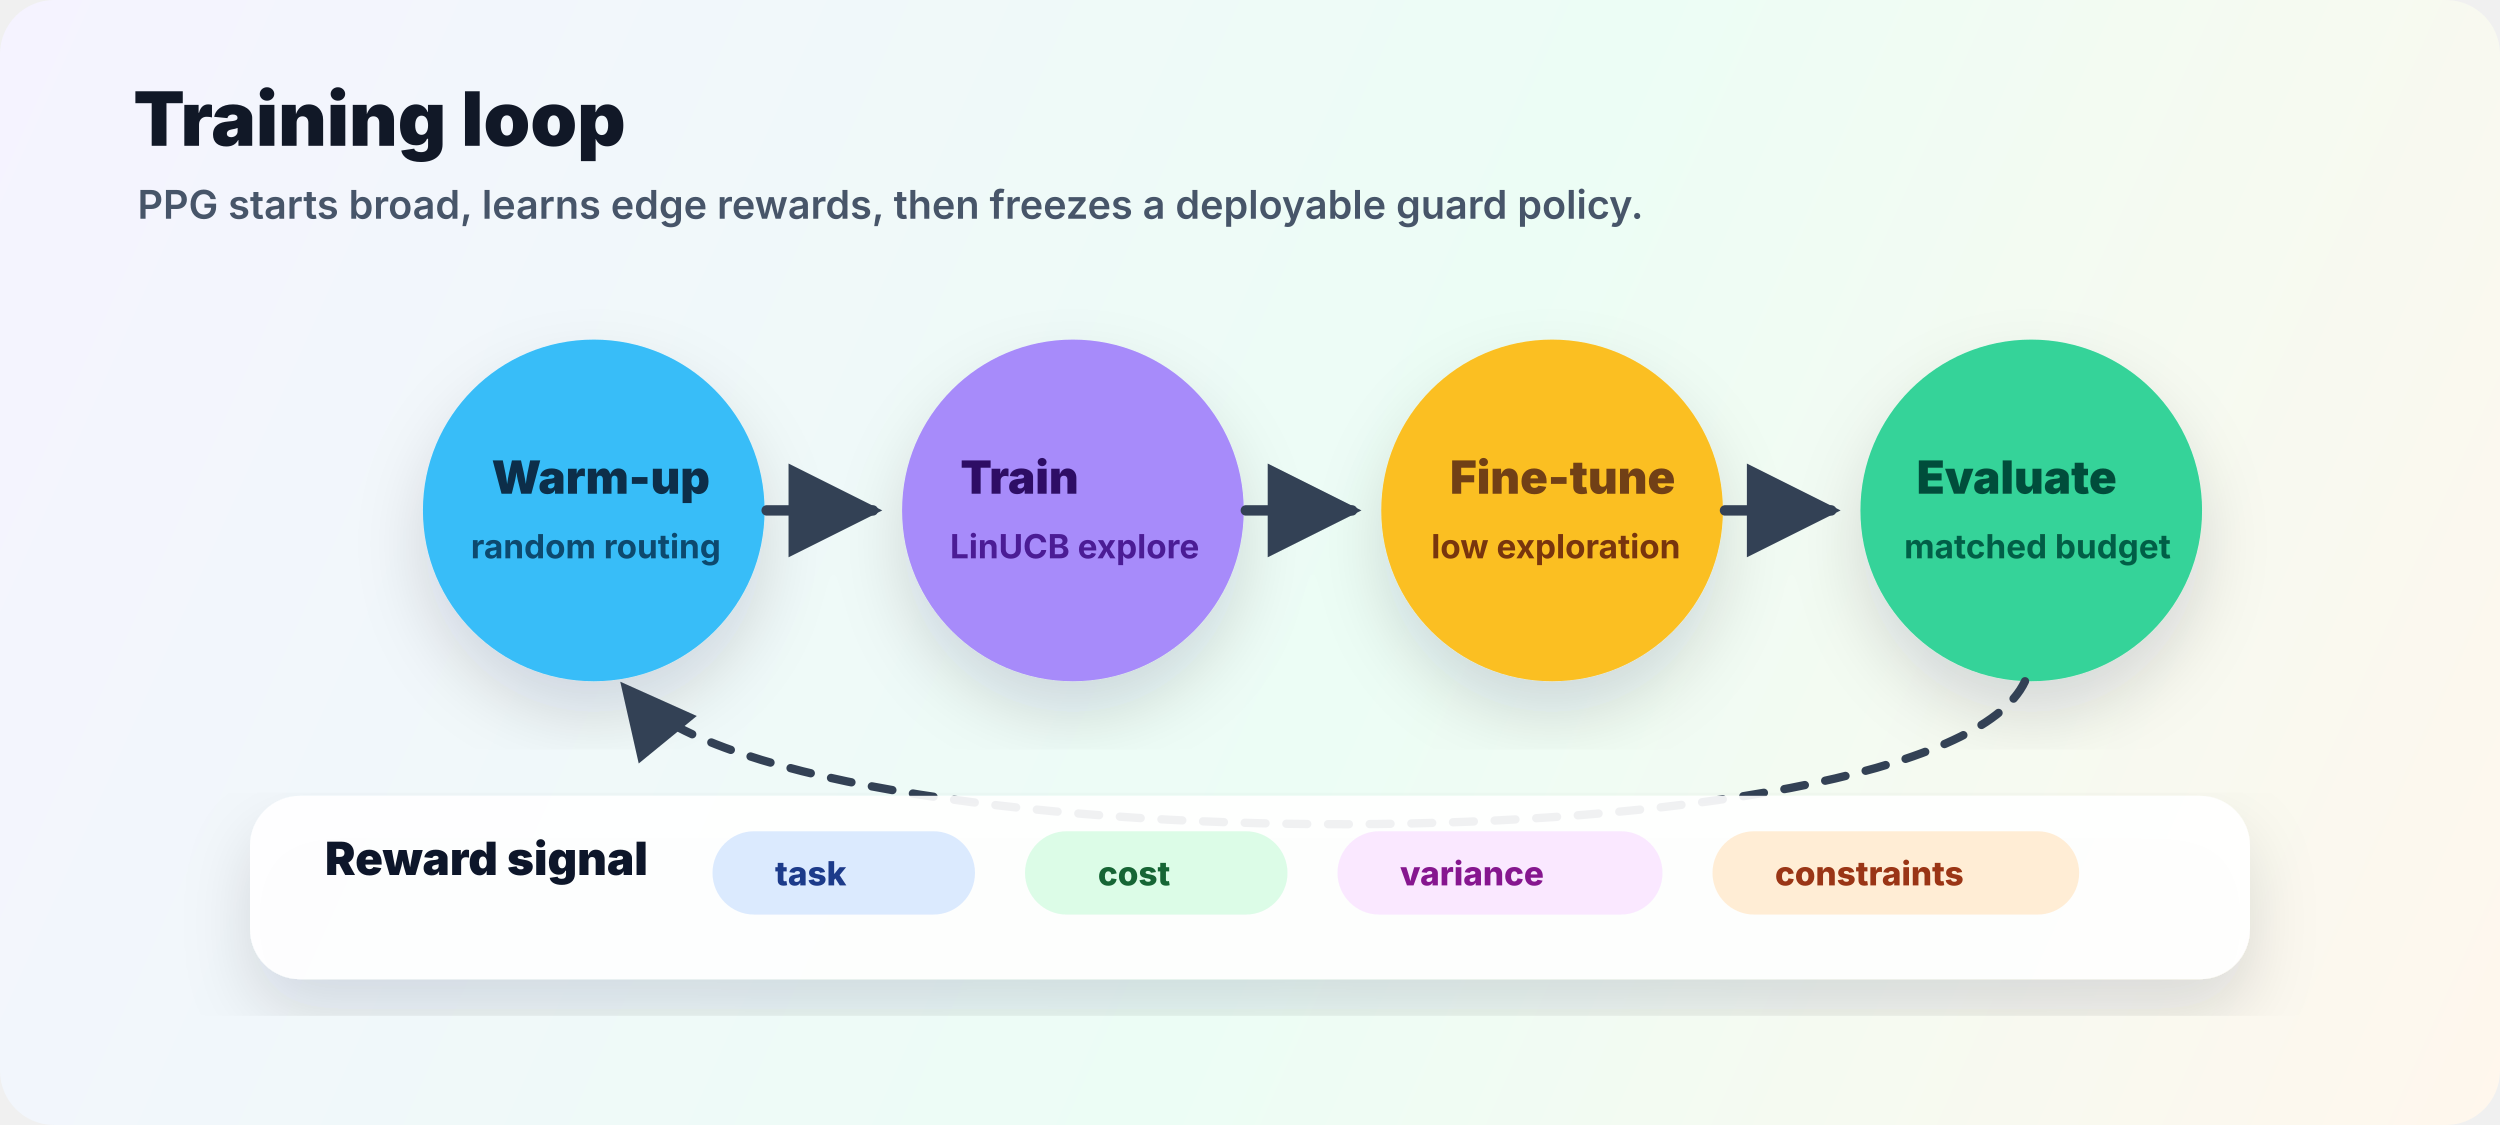
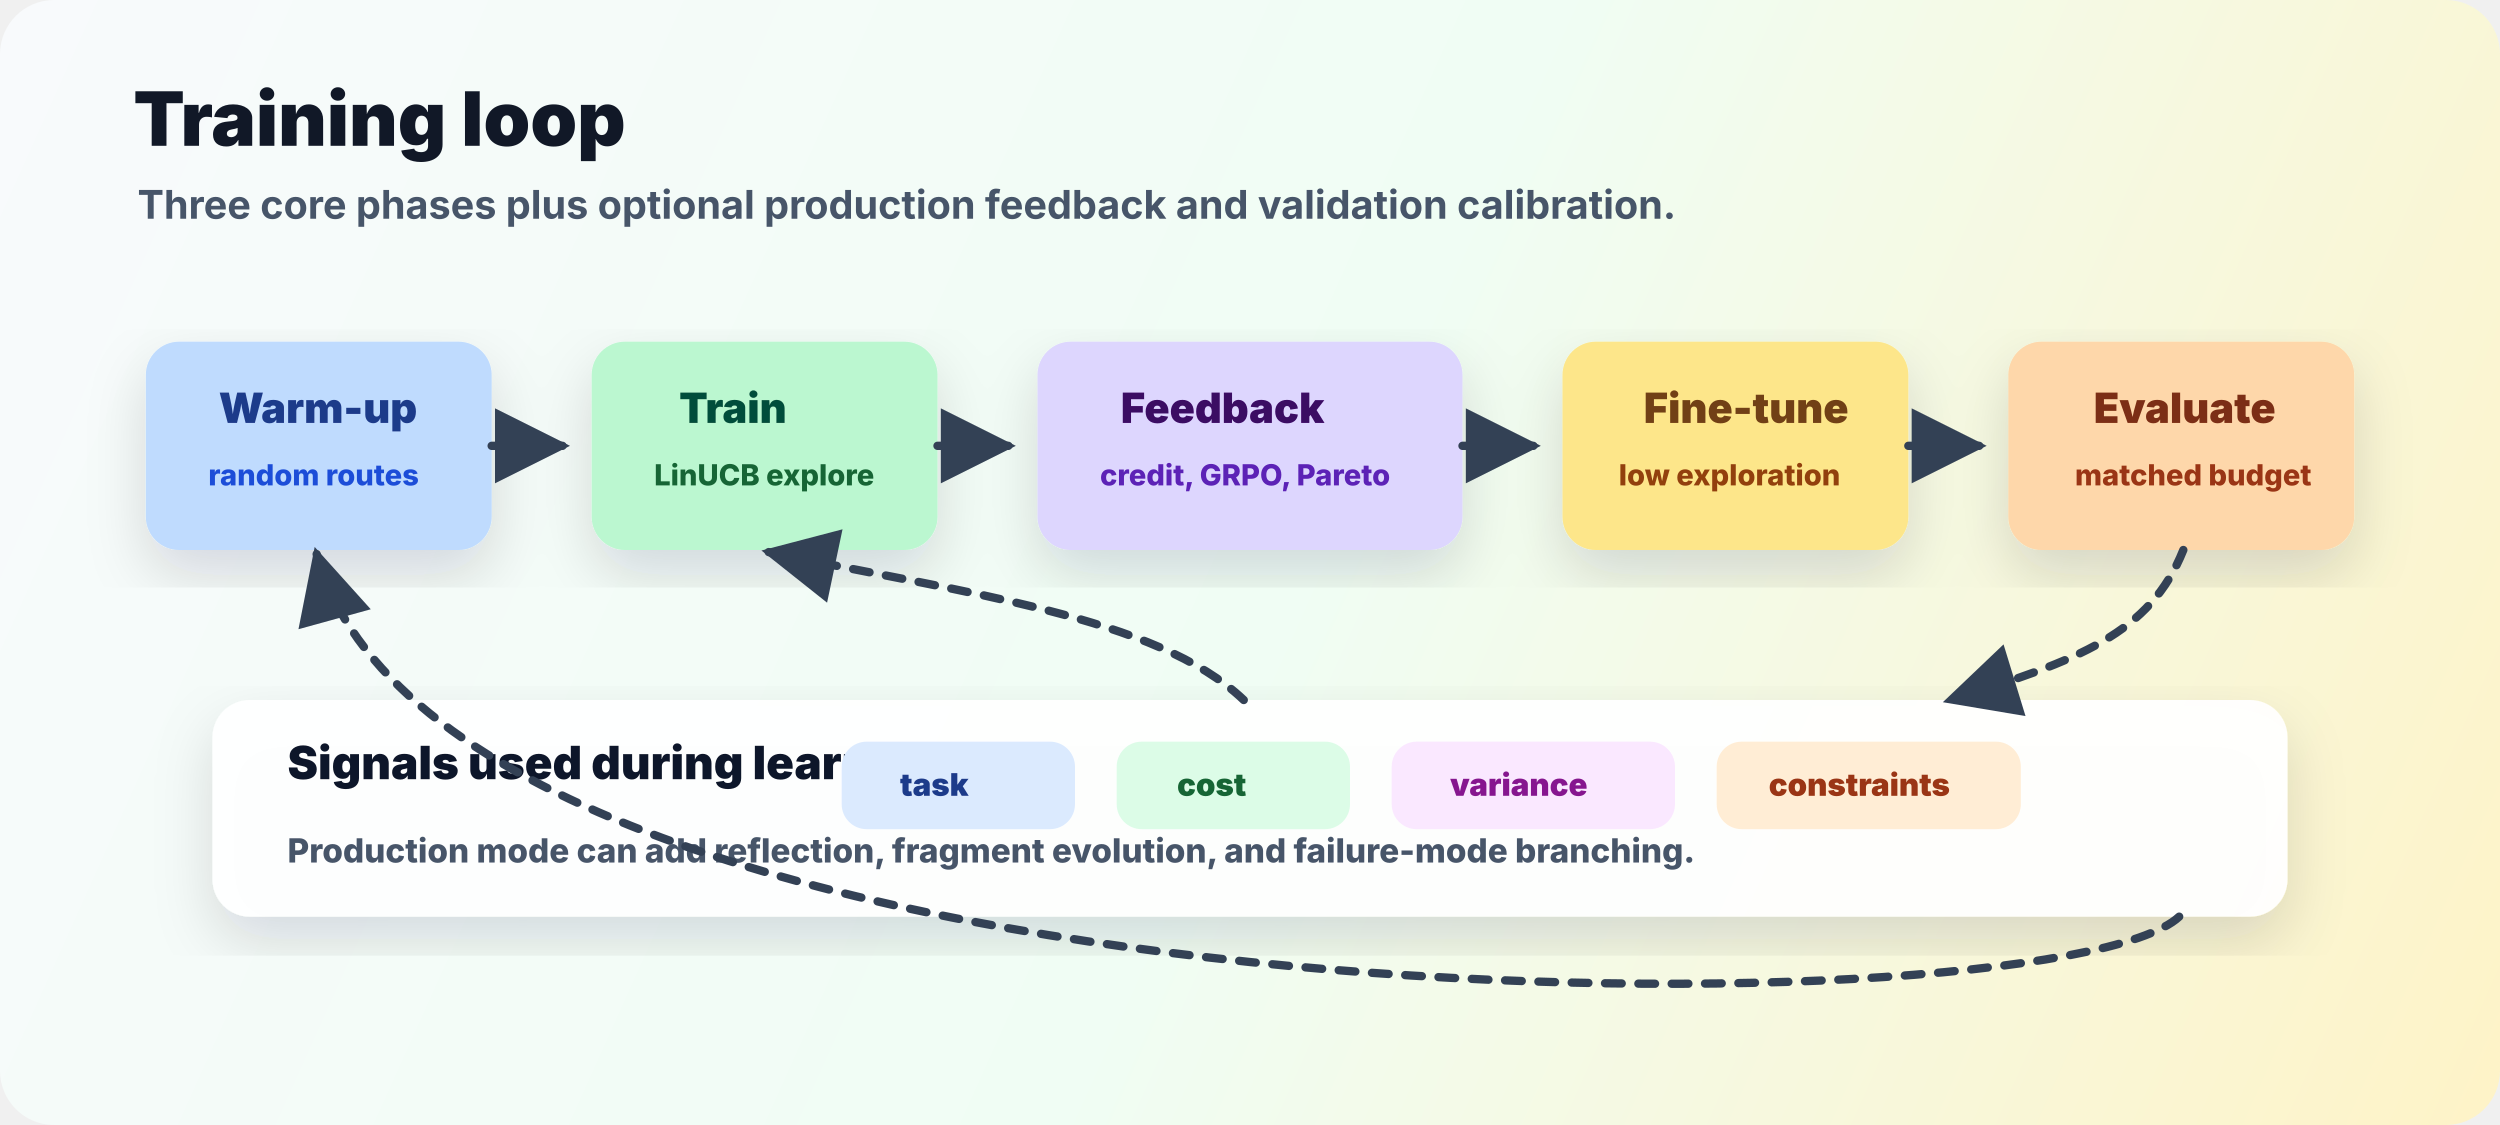
<svg xmlns="http://www.w3.org/2000/svg" width="1200" height="540" viewBox="0 0 1200 540" fill="none" role="img" aria-labelledby="title desc">
  <defs>
    <linearGradient id="bg" x1="0" y1="0" x2="1200" y2="540" gradientUnits="userSpaceOnUse">
-       <stop offset="0" stop-color="#F5F3FF" />
-       <stop offset="0.55" stop-color="#ECFDF5" />
-       <stop offset="1" stop-color="#FFF7ED" />
+       <stop offset="0" stop-color="#F8FAFC" />
+       <stop offset="0.52" stop-color="#F0FDF4" />
+       <stop offset="1" stop-color="#FEF3C7" />
    </linearGradient>
-     <filter id="shadow" x="-20%" y="-20%" width="140%" height="140%">
-       <feDropShadow dx="0" dy="16" stdDeviation="16" flood-color="#0F172A" flood-opacity="0.14" />
+     <filter id="shadow" x="-18%" y="-18%" width="136%" height="136%">
+       <feDropShadow dx="0" dy="12" stdDeviation="14" flood-color="#0F172A" flood-opacity="0.14" />
    </filter>
    <marker id="arrow" viewBox="0 0 10 10" refX="9" refY="5" markerWidth="9" markerHeight="9" orient="auto-start-reverse">
-       <path d="M 0 0 L 10 5 L 0 10 z" fill="#334155" />
+       <path d="M0 0 L10 5 L0 10 Z" fill="#334155" />
    </marker>
  </defs>
  <rect width="1200" height="540" rx="26" fill="url(#bg)" />
  <text x="64" y="70" fill="#111827" font-family="Inter, Arial, sans-serif" font-size="36" font-weight="900">Training loop</text>
-   <text x="66" y="105" fill="#475569" font-family="Inter, Arial, sans-serif" font-size="19" font-weight="600">PPG starts broad, learns edge rewards, then freezes a deployable guard policy.</text>
+   <text x="66" y="105" fill="#475569" font-family="Inter, Arial, sans-serif" font-size="19" font-weight="700">Three core phases plus optional production feedback and validation calibration.</text>
  <g filter="url(#shadow)">
-     <circle cx="285" cy="245" r="82" fill="#38BDF8" />
-     <text x="236" y="237" fill="#082F49" font-family="Inter, Arial, sans-serif" font-size="22" font-weight="900">Warm-up</text>
-     <text x="226" y="268" fill="#0C4A6E" font-family="Inter, Arial, sans-serif" font-size="16" font-weight="700">random routing</text>
-     <circle cx="515" cy="245" r="82" fill="#A78BFA" />
-     <text x="461" y="237" fill="#2E1065" font-family="Inter, Arial, sans-serif" font-size="22" font-weight="900">Train</text>
-     <text x="456" y="268" fill="#4C1D95" font-family="Inter, Arial, sans-serif" font-size="16" font-weight="700">LinUCB explore</text>
-     <circle cx="745" cy="245" r="82" fill="#FBBF24" />
-     <text x="696" y="237" fill="#713F12" font-family="Inter, Arial, sans-serif" font-size="22" font-weight="900">Fine-tune</text>
-     <text x="687" y="268" fill="#78350F" font-family="Inter, Arial, sans-serif" font-size="16" font-weight="700">low exploration</text>
-     <circle cx="975" cy="245" r="82" fill="#34D399" />
-     <text x="920" y="237" fill="#064E3B" font-family="Inter, Arial, sans-serif" font-size="22" font-weight="900">Evaluate</text>
-     <text x="914" y="268" fill="#065F46" font-family="Inter, Arial, sans-serif" font-size="16" font-weight="700">matched budget</text>
+     <rect x="70" y="164" width="166" height="100" rx="16" fill="#BFDBFE" />
+     <text x="105" y="203" fill="#1E3A8A" font-family="Inter, Arial, sans-serif" font-size="20" font-weight="900">Warm-up</text>
+     <text x="100" y="233" fill="#1D4ED8" font-family="Inter, Arial, sans-serif" font-size="14" font-weight="800">random routes</text>
+     <rect x="284" y="164" width="166" height="100" rx="16" fill="#BBF7D0" />
+     <text x="326" y="203" fill="#064E3B" font-family="Inter, Arial, sans-serif" font-size="20" font-weight="900">Train</text>
+     <text x="314" y="233" fill="#166534" font-family="Inter, Arial, sans-serif" font-size="14" font-weight="800">LinUCB explore</text>
+     <rect x="498" y="164" width="204" height="100" rx="16" fill="#DDD6FE" />
+     <text x="538" y="203" fill="#3B0764" font-family="Inter, Arial, sans-serif" font-size="20" font-weight="900">Feedback</text>
+     <text x="528" y="233" fill="#5B21B6" font-family="Inter, Arial, sans-serif" font-size="14" font-weight="800">credit, GRPO, Pareto</text>
+     <rect x="750" y="164" width="166" height="100" rx="16" fill="#FDE68A" />
+     <text x="789" y="203" fill="#713F12" font-family="Inter, Arial, sans-serif" font-size="20" font-weight="900">Fine-tune</text>
+     <text x="777" y="233" fill="#92400E" font-family="Inter, Arial, sans-serif" font-size="14" font-weight="800">low exploration</text>
+     <rect x="964" y="164" width="166" height="100" rx="16" fill="#FED7AA" />
+     <text x="1005" y="203" fill="#7C2D12" font-family="Inter, Arial, sans-serif" font-size="20" font-weight="900">Evaluate</text>
+     <text x="996" y="233" fill="#9A3412" font-family="Inter, Arial, sans-serif" font-size="14" font-weight="800">matched budget</text>
  </g>
-   <path d="M368 245 H419" stroke="#334155" stroke-width="5" stroke-linecap="round" marker-end="url(#arrow)" />
-   <path d="M598 245 H649" stroke="#334155" stroke-width="5" stroke-linecap="round" marker-end="url(#arrow)" />
-   <path d="M828 245 H879" stroke="#334155" stroke-width="5" stroke-linecap="round" marker-end="url(#arrow)" />
-   <path d="M972 327 C930 418 372 418 300 330" stroke="#334155" stroke-width="4" stroke-linecap="round" stroke-dasharray="10 10" marker-end="url(#arrow)" />
+   <path d="M236 214 H270" stroke="#334155" stroke-width="4" stroke-linecap="round" marker-end="url(#arrow)" />
+   <path d="M450 214 H484" stroke="#334155" stroke-width="4" stroke-linecap="round" marker-end="url(#arrow)" />
+   <path d="M702 214 H736" stroke="#334155" stroke-width="4" stroke-linecap="round" marker-end="url(#arrow)" />
+   <path d="M916 214 H950" stroke="#334155" stroke-width="4" stroke-linecap="round" marker-end="url(#arrow)" />
  <g filter="url(#shadow)">
-     <rect x="120" y="382" width="960" height="88" rx="24" fill="#FFFFFF" fill-opacity="0.92" />
-     <text x="156" y="420" fill="#0F172A" font-family="Inter, Arial, sans-serif" font-size="22" font-weight="900">Reward signal</text>
-     <rect x="342" y="399" width="126" height="40" rx="20" fill="#DBEAFE" />
-     <text x="372" y="425" fill="#1E3A8A" font-family="Inter, Arial, sans-serif" font-size="16" font-weight="800">task</text>
-     <rect x="492" y="399" width="126" height="40" rx="20" fill="#DCFCE7" />
-     <text x="527" y="425" fill="#166534" font-family="Inter, Arial, sans-serif" font-size="16" font-weight="800">cost</text>
-     <rect x="642" y="399" width="156" height="40" rx="20" fill="#FAE8FF" />
-     <text x="672" y="425" fill="#86198F" font-family="Inter, Arial, sans-serif" font-size="16" font-weight="800">variance</text>
-     <rect x="822" y="399" width="176" height="40" rx="20" fill="#FFEDD5" />
-     <text x="852" y="425" fill="#9A3412" font-family="Inter, Arial, sans-serif" font-size="16" font-weight="800">constraints</text>
+     <rect x="102" y="336" width="996" height="104" rx="18" fill="#FFFFFF" fill-opacity="0.94" />
+     <text x="138" y="374" fill="#0F172A" font-family="Inter, Arial, sans-serif" font-size="22" font-weight="900">Signals used during learning</text>
+     <rect x="404" y="356" width="112" height="42" rx="12" fill="#DBEAFE" />
+     <text x="432" y="382" fill="#1E3A8A" font-family="Inter, Arial, sans-serif" font-size="15" font-weight="900">task</text>
+     <rect x="536" y="356" width="112" height="42" rx="12" fill="#DCFCE7" />
+     <text x="565" y="382" fill="#166534" font-family="Inter, Arial, sans-serif" font-size="15" font-weight="900">cost</text>
+     <rect x="668" y="356" width="136" height="42" rx="12" fill="#FAE8FF" />
+     <text x="696" y="382" fill="#86198F" font-family="Inter, Arial, sans-serif" font-size="15" font-weight="900">variance</text>
+     <rect x="824" y="356" width="146" height="42" rx="12" fill="#FFEDD5" />
+     <text x="849" y="382" fill="#9A3412" font-family="Inter, Arial, sans-serif" font-size="15" font-weight="900">constraints</text>
+     <text x="138" y="414" fill="#475569" font-family="Inter, Arial, sans-serif" font-size="16" font-weight="800">Production mode can add reflection, fragment evolution, and failure-mode branching.</text>
  </g>
+   <path d="M1048 264 C1032 304 998 317 936 336" stroke="#334155" stroke-width="4" stroke-linecap="round" stroke-dasharray="8 8" marker-end="url(#arrow)" />
+   <path d="M597 336 C555 296 464 285 369 265" stroke="#334155" stroke-width="4" stroke-linecap="round" stroke-dasharray="8 8" marker-end="url(#arrow)" />
+   <path d="M1046 440 C984 498 216 498 152 266" stroke="#334155" stroke-width="4" stroke-linecap="round" stroke-dasharray="8 8" marker-end="url(#arrow)" />
</svg>
